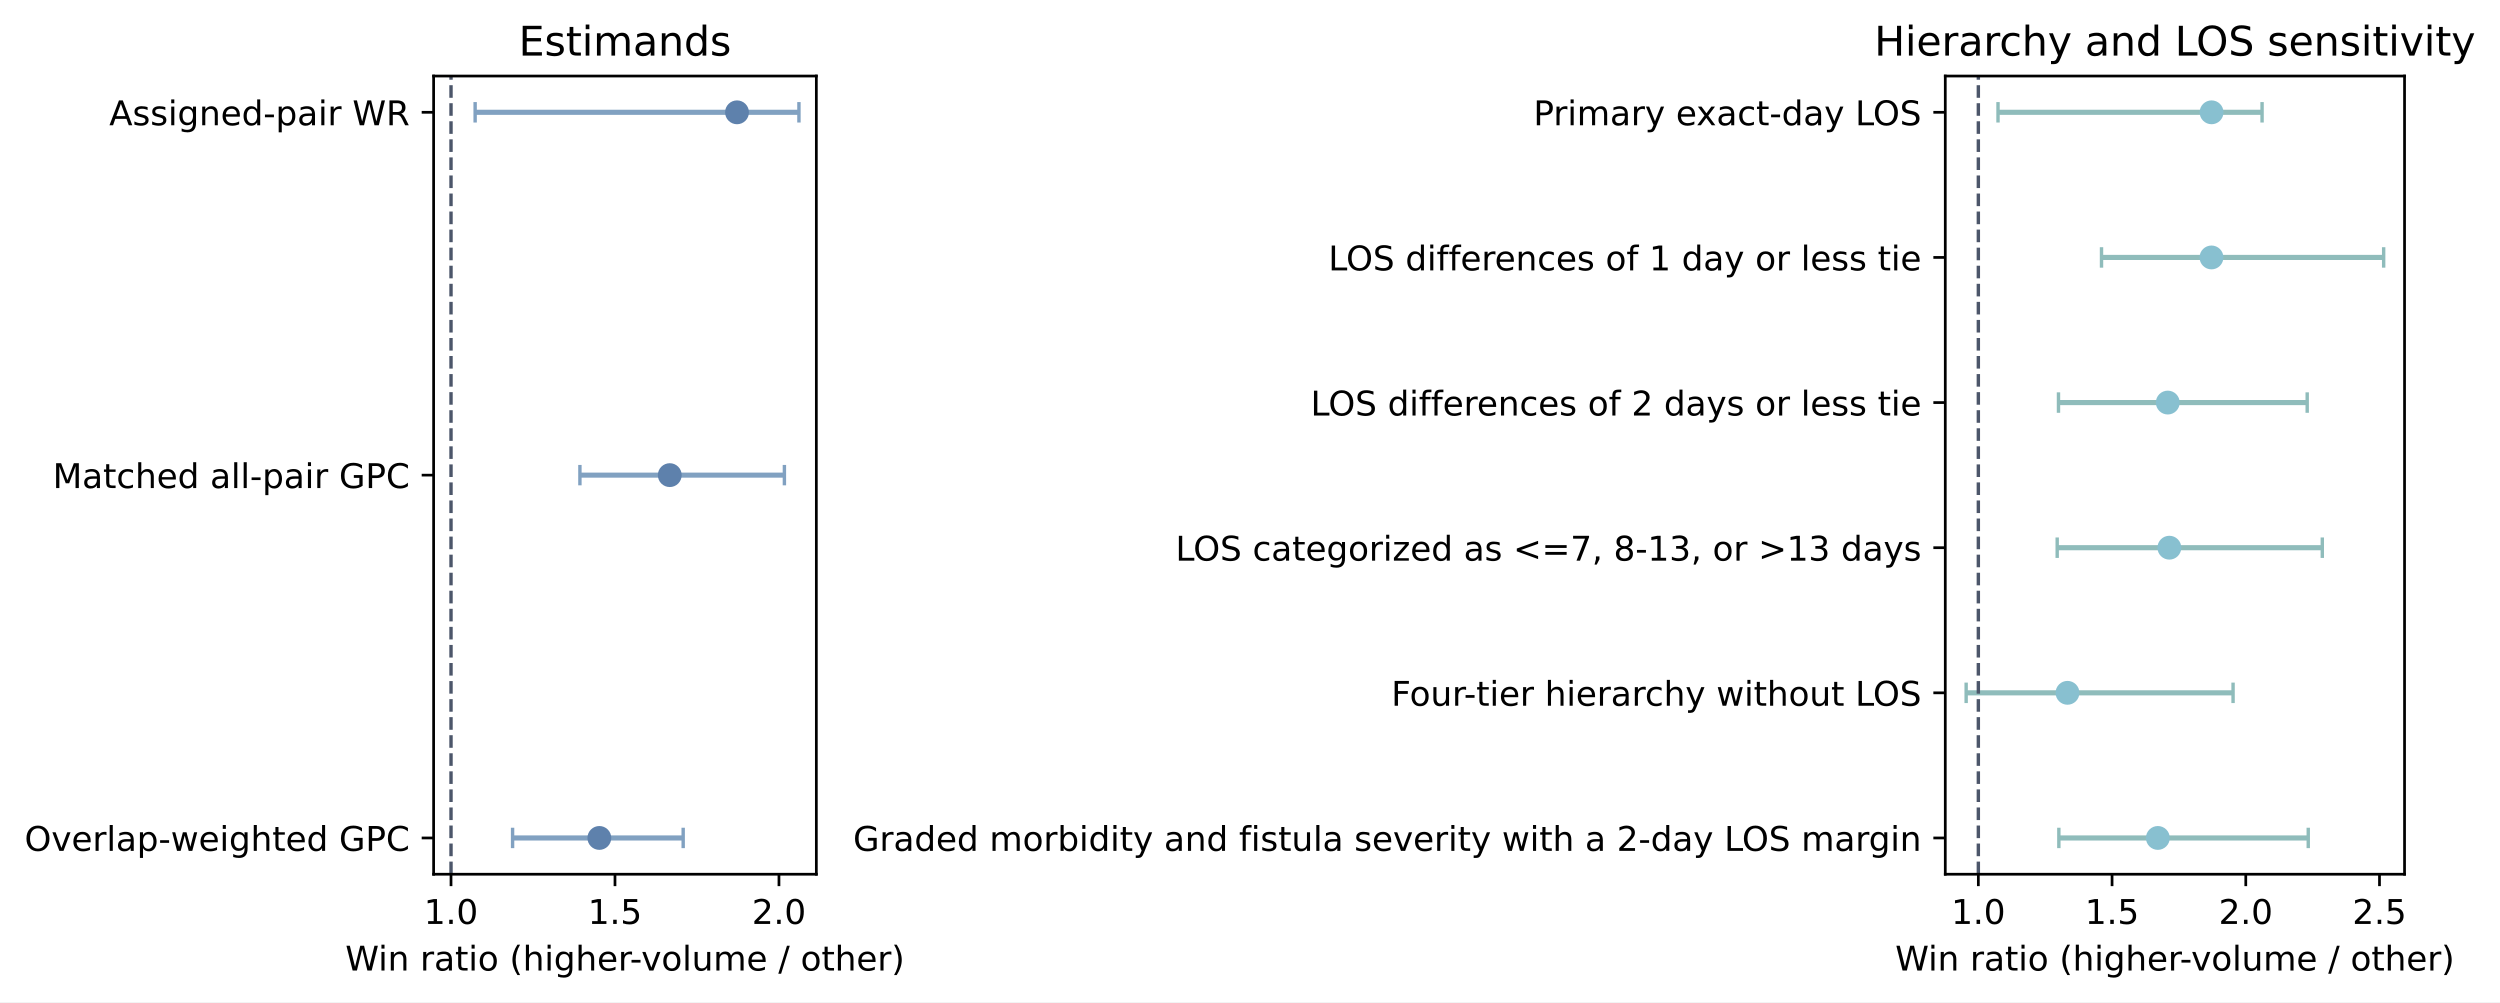
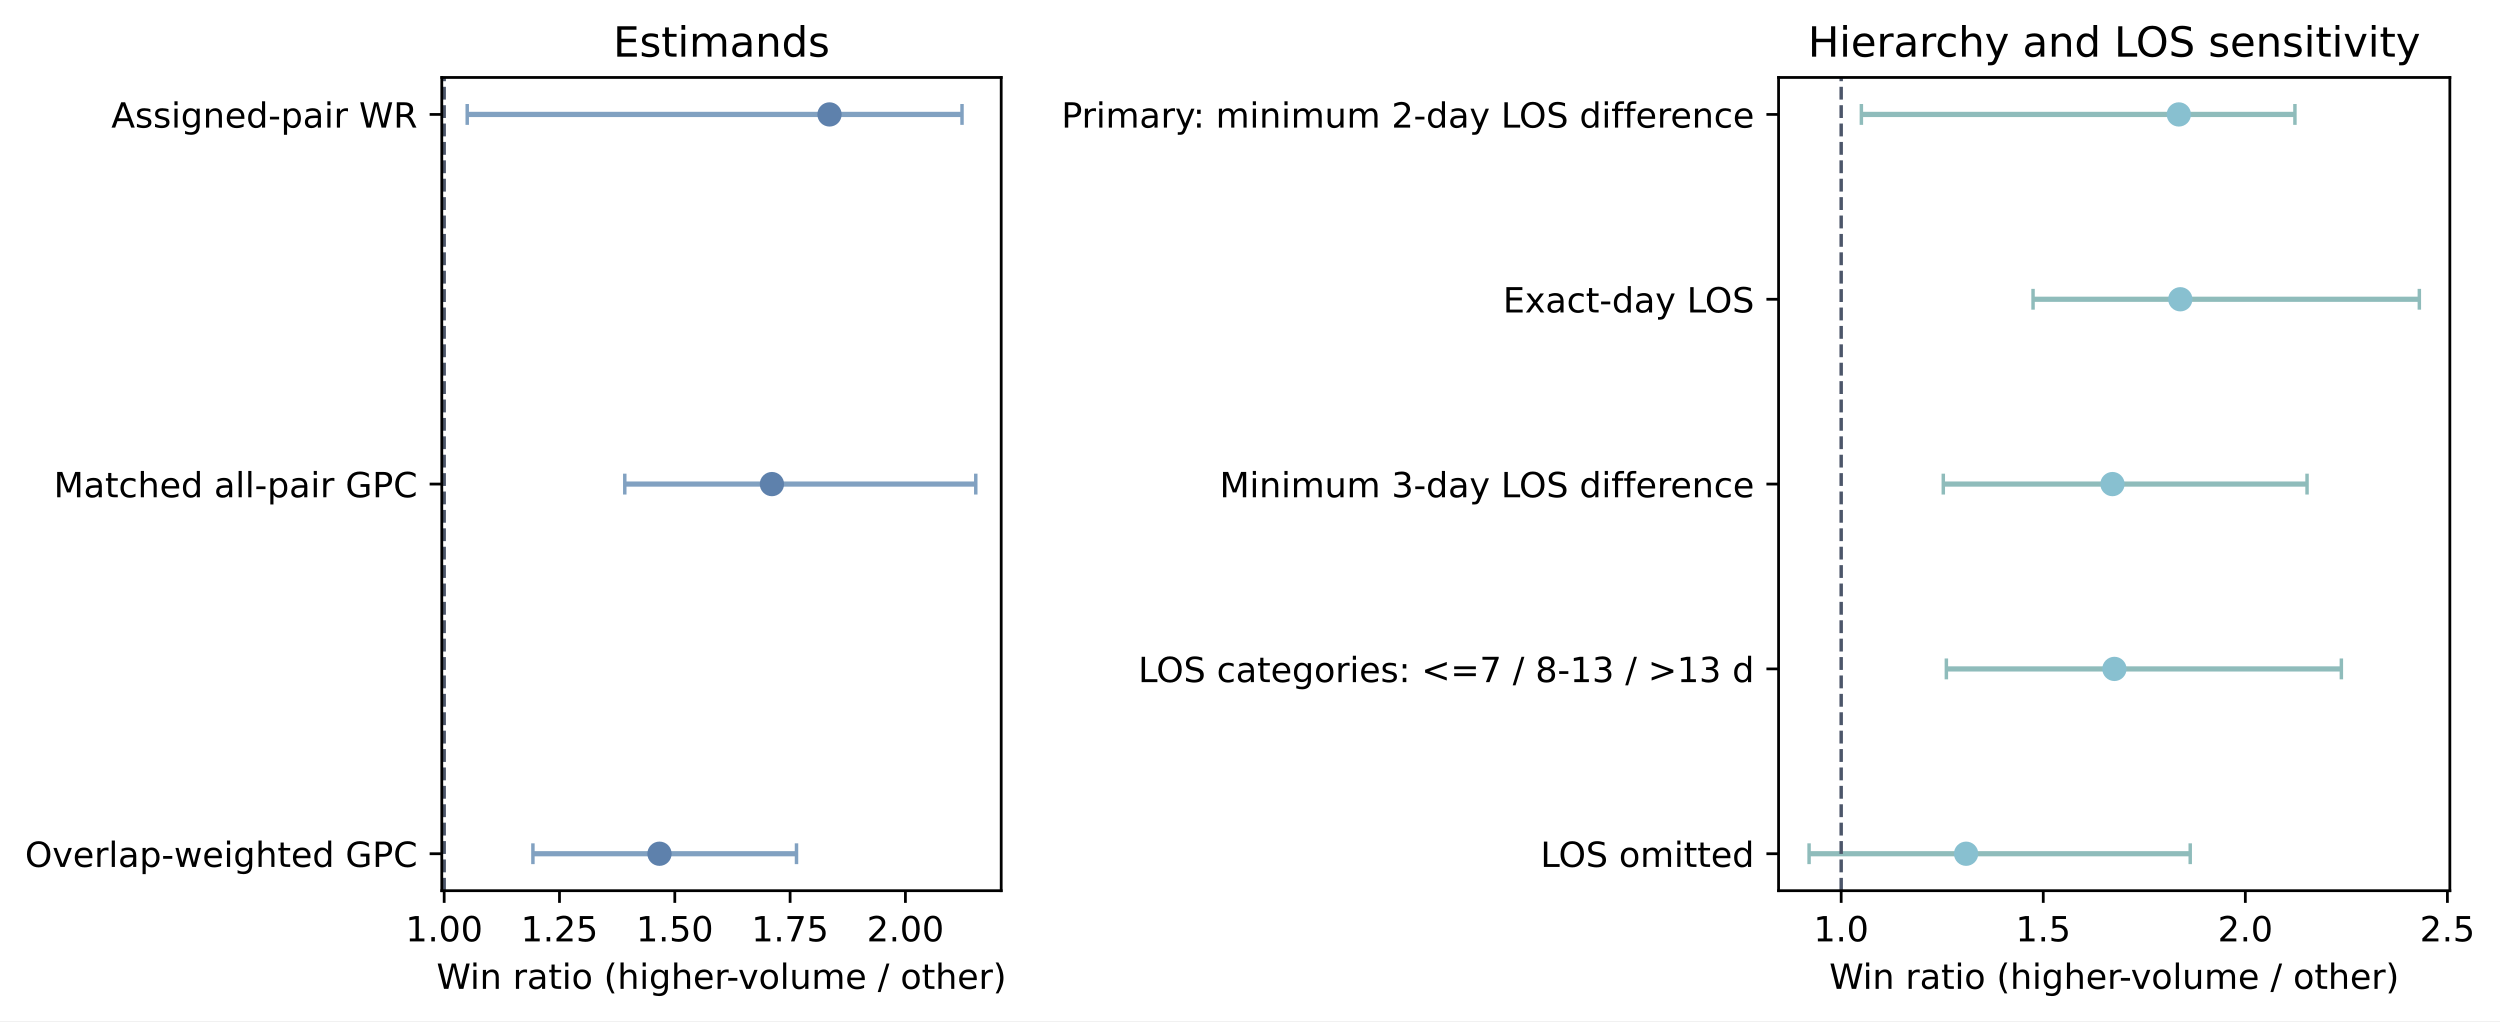
- <svg xmlns="http://www.w3.org/2000/svg" xmlns:xlink="http://www.w3.org/1999/xlink" width="733.787pt" height="294.154pt" viewBox="0 0 733.787 294.154" version="1.1">
+ <svg xmlns="http://www.w3.org/2000/svg" xmlns:xlink="http://www.w3.org/1999/xlink" width="720.215pt" height="294.154pt" viewBox="0 0 720.215 294.154" version="1.1">
  <defs>
    <style type="text/css">*{stroke-linejoin: round; stroke-linecap: butt}</style>
  </defs>
  <g id="figure_1">
    <g id="patch_1">
-       <path d="M 0 294.154 L 733.787 294.154 L 733.787 0 L 0 0 z " style="fill: #ffffff" />
+       <path d="M 0 294.154 L 720.215 294.154 L 720.215 0 L 0 0 z " style="fill: #ffffff" />
    </g>
    <g id="axes_1">
      <g id="patch_2">
-         <path d="M 127.273 256.598 L 239.608 256.598 L 239.608 22.318 L 127.273 22.318 z " style="fill: #ffffff" />
+         <path d="M 127.273 256.598 L 288.43 256.598 L 288.43 22.318 L 127.273 22.318 z " style="fill: #ffffff" />
      </g>
      <g id="matplotlib.axis_1">
        <g id="xtick_1">
          <g id="line2d_1">
            <defs>
-               <path id="me80c3b3075" d="M 0 0 L 0 3.5 " style="stroke: #000000; stroke-width: 0.8" />
+               <path id="m0383ab7c3b" d="M 0 0 L 0 3.5 " style="stroke: #000000; stroke-width: 0.8" />
            </defs>
            <g>
-               <use xlink:href="#me80c3b3075" x="132.38" y="256.598" style="stroke: #000000; stroke-width: 0.8" />
+               <use xlink:href="#m0383ab7c3b" x="127.961" y="256.598" style="stroke: #000000; stroke-width: 0.8" />
            </g>
          </g>
          <g id="text_1">
-             <text style="font-size: 10px; font-family: 'DejaVu Sans', 'Bitstream Vera Sans', 'Computer Modern Sans Serif', 'Lucida Grande', 'Verdana', 'Geneva', 'Lucid', 'Arial', 'Helvetica', 'Avant Garde', sans-serif; text-anchor: middle" x="132.38" y="271.197" transform="rotate(-0 132.3795 271.1966)">1.0</text>
+             <text style="font-size: 10px; font-family: 'DejaVu Sans', 'Bitstream Vera Sans', 'Computer Modern Sans Serif', 'Lucida Grande', 'Verdana', 'Geneva', 'Lucid', 'Arial', 'Helvetica', 'Avant Garde', sans-serif; text-anchor: middle" x="127.961" y="271.197" transform="rotate(-0 127.9609 271.1966)">1.00</text>
          </g>
        </g>
        <g id="xtick_2">
          <g id="line2d_2">
            <g>
-               <use xlink:href="#me80c3b3075" x="180.507" y="256.598" style="stroke: #000000; stroke-width: 0.8" />
+               <use xlink:href="#m0383ab7c3b" x="161.18" y="256.598" style="stroke: #000000; stroke-width: 0.8" />
            </g>
          </g>
          <g id="text_2">
-             <text style="font-size: 10px; font-family: 'DejaVu Sans', 'Bitstream Vera Sans', 'Computer Modern Sans Serif', 'Lucida Grande', 'Verdana', 'Geneva', 'Lucid', 'Arial', 'Helvetica', 'Avant Garde', sans-serif; text-anchor: middle" x="180.507" y="271.197" transform="rotate(-0 180.5074 271.1966)">1.5</text>
+             <text style="font-size: 10px; font-family: 'DejaVu Sans', 'Bitstream Vera Sans', 'Computer Modern Sans Serif', 'Lucida Grande', 'Verdana', 'Geneva', 'Lucid', 'Arial', 'Helvetica', 'Avant Garde', sans-serif; text-anchor: middle" x="161.18" y="271.197" transform="rotate(-0 161.1799 271.1966)">1.25</text>
          </g>
        </g>
        <g id="xtick_3">
          <g id="line2d_3">
            <g>
-               <use xlink:href="#me80c3b3075" x="228.635" y="256.598" style="stroke: #000000; stroke-width: 0.8" />
+               <use xlink:href="#m0383ab7c3b" x="194.399" y="256.598" style="stroke: #000000; stroke-width: 0.8" />
            </g>
          </g>
          <g id="text_3">
-             <text style="font-size: 10px; font-family: 'DejaVu Sans', 'Bitstream Vera Sans', 'Computer Modern Sans Serif', 'Lucida Grande', 'Verdana', 'Geneva', 'Lucid', 'Arial', 'Helvetica', 'Avant Garde', sans-serif; text-anchor: middle" x="228.635" y="271.197" transform="rotate(-0 228.6353 271.1966)">2.0</text>
-           </g>
-         </g>
-         <g id="text_4">
-           <text style="font-size: 10px; font-family: 'DejaVu Sans', 'Bitstream Vera Sans', 'Computer Modern Sans Serif', 'Lucida Grande', 'Verdana', 'Geneva', 'Lucid', 'Arial', 'Helvetica', 'Avant Garde', sans-serif; text-anchor: middle" x="183.44" y="284.875" transform="rotate(-0 183.4405 284.8747)">Win ratio (higher-volume / other)</text>
+             <text style="font-size: 10px; font-family: 'DejaVu Sans', 'Bitstream Vera Sans', 'Computer Modern Sans Serif', 'Lucida Grande', 'Verdana', 'Geneva', 'Lucid', 'Arial', 'Helvetica', 'Avant Garde', sans-serif; text-anchor: middle" x="194.399" y="271.197" transform="rotate(-0 194.3988 271.1966)">1.50</text>
+           </g>
+         </g>
+         <g id="xtick_4">
+           <g id="line2d_4">
+             <g>
+               <use xlink:href="#m0383ab7c3b" x="227.618" y="256.598" style="stroke: #000000; stroke-width: 0.8" />
+             </g>
+           </g>
+           <g id="text_4">
+             <text style="font-size: 10px; font-family: 'DejaVu Sans', 'Bitstream Vera Sans', 'Computer Modern Sans Serif', 'Lucida Grande', 'Verdana', 'Geneva', 'Lucid', 'Arial', 'Helvetica', 'Avant Garde', sans-serif; text-anchor: middle" x="227.618" y="271.197" transform="rotate(-0 227.6178 271.1966)">1.75</text>
+           </g>
+         </g>
+         <g id="xtick_5">
+           <g id="line2d_5">
+             <g>
+               <use xlink:href="#m0383ab7c3b" x="260.837" y="256.598" style="stroke: #000000; stroke-width: 0.8" />
+             </g>
+           </g>
+           <g id="text_5">
+             <text style="font-size: 10px; font-family: 'DejaVu Sans', 'Bitstream Vera Sans', 'Computer Modern Sans Serif', 'Lucida Grande', 'Verdana', 'Geneva', 'Lucid', 'Arial', 'Helvetica', 'Avant Garde', sans-serif; text-anchor: middle" x="260.837" y="271.197" transform="rotate(-0 260.8368 271.1966)">2.00</text>
+           </g>
+         </g>
+         <g id="text_6">
+           <text style="font-size: 10px; font-family: 'DejaVu Sans', 'Bitstream Vera Sans', 'Computer Modern Sans Serif', 'Lucida Grande', 'Verdana', 'Geneva', 'Lucid', 'Arial', 'Helvetica', 'Avant Garde', sans-serif; text-anchor: middle" x="207.852" y="284.875" transform="rotate(-0 207.8515 284.8747)">Win ratio (higher-volume / other)</text>
        </g>
      </g>
      <g id="matplotlib.axis_2">
        <g id="ytick_1">
-           <g id="line2d_4">
+           <g id="line2d_6">
            <defs>
-               <path id="mfd96ae3ba3" d="M 0 0 L -3.5 0 " style="stroke: #000000; stroke-width: 0.8" />
+               <path id="mdd0b41d7d3" d="M 0 0 L -3.5 0 " style="stroke: #000000; stroke-width: 0.8" />
            </defs>
            <g>
-               <use xlink:href="#mfd96ae3ba3" x="127.273" y="32.967" style="stroke: #000000; stroke-width: 0.8" />
-             </g>
-           </g>
-           <g id="text_5">
+               <use xlink:href="#mdd0b41d7d3" x="127.273" y="32.967" style="stroke: #000000; stroke-width: 0.8" />
+             </g>
+           </g>
+           <g id="text_7">
            <text style="font-size: 10px; font-family: 'DejaVu Sans', 'Bitstream Vera Sans', 'Computer Modern Sans Serif', 'Lucida Grande', 'Verdana', 'Geneva', 'Lucid', 'Arial', 'Helvetica', 'Avant Garde', sans-serif; text-anchor: end" x="120.273" y="36.766" transform="rotate(-0 120.2734 36.76644)">Assigned-pair WR</text>
          </g>
        </g>
        <g id="ytick_2">
-           <g id="line2d_5">
-             <g>
-               <use xlink:href="#mfd96ae3ba3" x="127.273" y="139.458" style="stroke: #000000; stroke-width: 0.8" />
-             </g>
-           </g>
-           <g id="text_6">
+           <g id="line2d_7">
+             <g>
+               <use xlink:href="#mdd0b41d7d3" x="127.273" y="139.458" style="stroke: #000000; stroke-width: 0.8" />
+             </g>
+           </g>
+           <g id="text_8">
            <text style="font-size: 10px; font-family: 'DejaVu Sans', 'Bitstream Vera Sans', 'Computer Modern Sans Serif', 'Lucida Grande', 'Verdana', 'Geneva', 'Lucid', 'Arial', 'Helvetica', 'Avant Garde', sans-serif; text-anchor: end" x="120.273" y="143.257" transform="rotate(-0 120.2734 143.2573)">Matched all-pair GPC</text>
          </g>
        </g>
        <g id="ytick_3">
-           <g id="line2d_6">
-             <g>
-               <use xlink:href="#mfd96ae3ba3" x="127.273" y="245.949" style="stroke: #000000; stroke-width: 0.8" />
-             </g>
-           </g>
-           <g id="text_7">
+           <g id="line2d_8">
+             <g>
+               <use xlink:href="#mdd0b41d7d3" x="127.273" y="245.949" style="stroke: #000000; stroke-width: 0.8" />
+             </g>
+           </g>
+           <g id="text_9">
            <text style="font-size: 10px; font-family: 'DejaVu Sans', 'Bitstream Vera Sans', 'Computer Modern Sans Serif', 'Lucida Grande', 'Verdana', 'Geneva', 'Lucid', 'Arial', 'Helvetica', 'Avant Garde', sans-serif; text-anchor: end" x="120.273" y="249.748" transform="rotate(-0 120.2734 249.7483)">Overlap-weighted GPC</text>
          </g>
        </g>
      </g>
      <g id="LineCollection_1">
-         <path d="M 139.46 32.967 L 234.501 32.967 " clip-path="url(#p88924fb998)" style="fill: none; stroke: #81a1c1; stroke-width: 1.5" />
-         <path d="M 170.212 139.458 L 230.232 139.458 " clip-path="url(#p88924fb998)" style="fill: none; stroke: #81a1c1; stroke-width: 1.5" />
-         <path d="M 150.45 245.949 L 200.525 245.949 " clip-path="url(#p88924fb998)" style="fill: none; stroke: #81a1c1; stroke-width: 1.5" />
-       </g>
-       <g id="line2d_7">
+         <path d="M 134.599 32.967 L 277.143 32.967 " clip-path="url(#p71061eb212)" style="fill: none; stroke: #81a1c1; stroke-width: 1.5" />
+         <path d="M 179.989 139.458 L 281.104 139.458 " clip-path="url(#p71061eb212)" style="fill: none; stroke: #81a1c1; stroke-width: 1.5" />
+         <path d="M 153.525 245.949 L 229.46 245.949 " clip-path="url(#p71061eb212)" style="fill: none; stroke: #81a1c1; stroke-width: 1.5" />
+       </g>
+       <g id="line2d_9">
        <defs>
-           <path id="mdf58f0bd6a" d="M 0 3 L 0 -3 " style="stroke: #81a1c1" />
+           <path id="m2ff7b3ca28" d="M 0 3 L 0 -3 " style="stroke: #81a1c1" />
        </defs>
-         <g clip-path="url(#p88924fb998)">
-           <use xlink:href="#mdf58f0bd6a" x="139.46" y="32.967" style="fill: #5e81ac; stroke: #81a1c1" />
-           <use xlink:href="#mdf58f0bd6a" x="170.212" y="139.458" style="fill: #5e81ac; stroke: #81a1c1" />
-           <use xlink:href="#mdf58f0bd6a" x="150.45" y="245.949" style="fill: #5e81ac; stroke: #81a1c1" />
-         </g>
-       </g>
-       <g id="line2d_8">
-         <g clip-path="url(#p88924fb998)">
-           <use xlink:href="#mdf58f0bd6a" x="234.501" y="32.967" style="fill: #5e81ac; stroke: #81a1c1" />
-           <use xlink:href="#mdf58f0bd6a" x="230.232" y="139.458" style="fill: #5e81ac; stroke: #81a1c1" />
-           <use xlink:href="#mdf58f0bd6a" x="200.525" y="245.949" style="fill: #5e81ac; stroke: #81a1c1" />
-         </g>
-       </g>
-       <g id="line2d_9">
-         <path d="M 132.38 256.598 L 132.38 22.318 " clip-path="url(#p88924fb998)" style="fill: none; stroke-dasharray: 3.7,1.6; stroke-dashoffset: 0; stroke: #4c566a" />
+         <g clip-path="url(#p71061eb212)">
+           <use xlink:href="#m2ff7b3ca28" x="134.599" y="32.967" style="fill: #5e81ac; stroke: #81a1c1" />
+           <use xlink:href="#m2ff7b3ca28" x="179.989" y="139.458" style="fill: #5e81ac; stroke: #81a1c1" />
+           <use xlink:href="#m2ff7b3ca28" x="153.525" y="245.949" style="fill: #5e81ac; stroke: #81a1c1" />
+         </g>
      </g>
      <g id="line2d_10">
+         <g clip-path="url(#p71061eb212)">
+           <use xlink:href="#m2ff7b3ca28" x="277.143" y="32.967" style="fill: #5e81ac; stroke: #81a1c1" />
+           <use xlink:href="#m2ff7b3ca28" x="281.104" y="139.458" style="fill: #5e81ac; stroke: #81a1c1" />
+           <use xlink:href="#m2ff7b3ca28" x="229.46" y="245.949" style="fill: #5e81ac; stroke: #81a1c1" />
+         </g>
+       </g>
+       <g id="line2d_11">
+         <path d="M 127.961 256.598 L 127.961 22.318 " clip-path="url(#p71061eb212)" style="fill: none; stroke-dasharray: 3.7,1.6; stroke-dashoffset: 0; stroke: #4c566a" />
+       </g>
+       <g id="line2d_12">
        <defs>
-           <path id="mfd668143fa" d="M 0 3 C 0.796 3 1.559 2.684 2.121 2.121 C 2.684 1.559 3 0.796 3 0 C 3 -0.796 2.684 -1.559 2.121 -2.121 C 1.559 -2.684 0.796 -3 0 -3 C -0.796 -3 -1.559 -2.684 -2.121 -2.121 C -2.684 -1.559 -3 -0.796 -3 0 C -3 0.796 -2.684 1.559 -2.121 2.121 C -1.559 2.684 -0.796 3 0 3 z " style="stroke: #5e81ac" />
+           <path id="mfdf939d70d" d="M 0 3 C 0.796 3 1.559 2.684 2.121 2.121 C 2.684 1.559 3 0.796 3 0 C 3 -0.796 2.684 -1.559 2.121 -2.121 C 1.559 -2.684 0.796 -3 0 -3 C -0.796 -3 -1.559 -2.684 -2.121 -2.121 C -2.684 -1.559 -3 -0.796 -3 0 C -3 0.796 -2.684 1.559 -2.121 2.121 C -1.559 2.684 -0.796 3 0 3 z " style="stroke: #5e81ac" />
        </defs>
-         <g clip-path="url(#p88924fb998)">
-           <use xlink:href="#mfd668143fa" x="216.324" y="32.967" style="fill: #5e81ac; stroke: #5e81ac" />
-           <use xlink:href="#mfd668143fa" x="196.587" y="139.458" style="fill: #5e81ac; stroke: #5e81ac" />
-           <use xlink:href="#mfd668143fa" x="175.918" y="245.949" style="fill: #5e81ac; stroke: #5e81ac" />
+         <g clip-path="url(#p71061eb212)">
+           <use xlink:href="#mfdf939d70d" x="238.971" y="32.967" style="fill: #5e81ac; stroke: #5e81ac" />
+           <use xlink:href="#mfdf939d70d" x="222.379" y="139.458" style="fill: #5e81ac; stroke: #5e81ac" />
+           <use xlink:href="#mfdf939d70d" x="189.989" y="245.949" style="fill: #5e81ac; stroke: #5e81ac" />
        </g>
      </g>
      <g id="patch_3">
        <path d="M 127.273 256.598 L 127.273 22.318 " style="fill: none; stroke: #000000; stroke-width: 0.8; stroke-linejoin: miter; stroke-linecap: square" />
      </g>
      <g id="patch_4">
-         <path d="M 239.608 256.598 L 239.608 22.318 " style="fill: none; stroke: #000000; stroke-width: 0.8; stroke-linejoin: miter; stroke-linecap: square" />
+         <path d="M 288.43 256.598 L 288.43 22.318 " style="fill: none; stroke: #000000; stroke-width: 0.8; stroke-linejoin: miter; stroke-linecap: square" />
      </g>
      <g id="patch_5">
-         <path d="M 127.273 256.598 L 239.608 256.598 " style="fill: none; stroke: #000000; stroke-width: 0.8; stroke-linejoin: miter; stroke-linecap: square" />
+         <path d="M 127.273 256.598 L 288.43 256.598 " style="fill: none; stroke: #000000; stroke-width: 0.8; stroke-linejoin: miter; stroke-linecap: square" />
      </g>
      <g id="patch_6">
-         <path d="M 127.273 22.318 L 239.608 22.318 " style="fill: none; stroke: #000000; stroke-width: 0.8; stroke-linejoin: miter; stroke-linecap: square" />
-       </g>
-       <g id="text_8">
-         <text style="font-size: 12px; font-family: 'DejaVu Sans', 'Bitstream Vera Sans', 'Computer Modern Sans Serif', 'Lucida Grande', 'Verdana', 'Geneva', 'Lucid', 'Arial', 'Helvetica', 'Avant Garde', sans-serif; text-anchor: middle" x="183.44" y="16.318" transform="rotate(-0 183.4405 16.31812)">Estimands</text>
+         <path d="M 127.273 22.318 L 288.43 22.318 " style="fill: none; stroke: #000000; stroke-width: 0.8; stroke-linejoin: miter; stroke-linecap: square" />
+       </g>
+       <g id="text_10">
+         <text style="font-size: 12px; font-family: 'DejaVu Sans', 'Bitstream Vera Sans', 'Computer Modern Sans Serif', 'Lucida Grande', 'Verdana', 'Geneva', 'Lucid', 'Arial', 'Helvetica', 'Avant Garde', sans-serif; text-anchor: middle" x="207.852" y="16.318" transform="rotate(-0 207.8515 16.31812)">Estimands</text>
      </g>
    </g>
    <g id="axes_2">
      <g id="patch_7">
-         <path d="M 570.968 256.598 L 705.768 256.598 L 705.768 22.318 L 570.968 22.318 z " style="fill: #ffffff" />
+         <path d="M 512.381 256.598 L 705.768 256.598 L 705.768 22.318 L 512.381 22.318 z " style="fill: #ffffff" />
      </g>
      <g id="matplotlib.axis_3">
-         <g id="xtick_4">
-           <g id="line2d_11">
-             <g>
-               <use xlink:href="#me80c3b3075" x="580.673" y="256.598" style="stroke: #000000; stroke-width: 0.8" />
-             </g>
-           </g>
-           <g id="text_9">
-             <text style="font-size: 10px; font-family: 'DejaVu Sans', 'Bitstream Vera Sans', 'Computer Modern Sans Serif', 'Lucida Grande', 'Verdana', 'Geneva', 'Lucid', 'Arial', 'Helvetica', 'Avant Garde', sans-serif; text-anchor: middle" x="580.673" y="271.197" transform="rotate(-0 580.6733 271.1966)">1.0</text>
-           </g>
-         </g>
-         <g id="xtick_5">
-           <g id="line2d_12">
-             <g>
-               <use xlink:href="#me80c3b3075" x="619.92" y="256.598" style="stroke: #000000; stroke-width: 0.8" />
-             </g>
-           </g>
-           <g id="text_10">
-             <text style="font-size: 10px; font-family: 'DejaVu Sans', 'Bitstream Vera Sans', 'Computer Modern Sans Serif', 'Lucida Grande', 'Verdana', 'Geneva', 'Lucid', 'Arial', 'Helvetica', 'Avant Garde', sans-serif; text-anchor: middle" x="619.92" y="271.197" transform="rotate(-0 619.9204 271.1966)">1.5</text>
-           </g>
-         </g>
        <g id="xtick_6">
          <g id="line2d_13">
            <g>
-               <use xlink:href="#me80c3b3075" x="659.168" y="256.598" style="stroke: #000000; stroke-width: 0.8" />
+               <use xlink:href="#m0383ab7c3b" x="530.419" y="256.598" style="stroke: #000000; stroke-width: 0.8" />
            </g>
          </g>
          <g id="text_11">
-             <text style="font-size: 10px; font-family: 'DejaVu Sans', 'Bitstream Vera Sans', 'Computer Modern Sans Serif', 'Lucida Grande', 'Verdana', 'Geneva', 'Lucid', 'Arial', 'Helvetica', 'Avant Garde', sans-serif; text-anchor: middle" x="659.168" y="271.197" transform="rotate(-0 659.1675 271.1966)">2.0</text>
+             <text style="font-size: 10px; font-family: 'DejaVu Sans', 'Bitstream Vera Sans', 'Computer Modern Sans Serif', 'Lucida Grande', 'Verdana', 'Geneva', 'Lucid', 'Arial', 'Helvetica', 'Avant Garde', sans-serif; text-anchor: middle" x="530.419" y="271.197" transform="rotate(-0 530.4194 271.1966)">1.0</text>
          </g>
        </g>
        <g id="xtick_7">
          <g id="line2d_14">
            <g>
-               <use xlink:href="#me80c3b3075" x="698.415" y="256.598" style="stroke: #000000; stroke-width: 0.8" />
+               <use xlink:href="#m0383ab7c3b" x="588.634" y="256.598" style="stroke: #000000; stroke-width: 0.8" />
            </g>
          </g>
          <g id="text_12">
-             <text style="font-size: 10px; font-family: 'DejaVu Sans', 'Bitstream Vera Sans', 'Computer Modern Sans Serif', 'Lucida Grande', 'Verdana', 'Geneva', 'Lucid', 'Arial', 'Helvetica', 'Avant Garde', sans-serif; text-anchor: middle" x="698.415" y="271.197" transform="rotate(-0 698.4147 271.1966)">2.5</text>
-           </g>
-         </g>
-         <g id="text_13">
-           <text style="font-size: 10px; font-family: 'DejaVu Sans', 'Bitstream Vera Sans', 'Computer Modern Sans Serif', 'Lucida Grande', 'Verdana', 'Geneva', 'Lucid', 'Arial', 'Helvetica', 'Avant Garde', sans-serif; text-anchor: middle" x="638.368" y="284.875" transform="rotate(-0 638.368 284.8747)">Win ratio (higher-volume / other)</text>
+             <text style="font-size: 10px; font-family: 'DejaVu Sans', 'Bitstream Vera Sans', 'Computer Modern Sans Serif', 'Lucida Grande', 'Verdana', 'Geneva', 'Lucid', 'Arial', 'Helvetica', 'Avant Garde', sans-serif; text-anchor: middle" x="588.634" y="271.197" transform="rotate(-0 588.6341 271.1966)">1.5</text>
+           </g>
+         </g>
+         <g id="xtick_8">
+           <g id="line2d_15">
+             <g>
+               <use xlink:href="#m0383ab7c3b" x="646.849" y="256.598" style="stroke: #000000; stroke-width: 0.8" />
+             </g>
+           </g>
+           <g id="text_13">
+             <text style="font-size: 10px; font-family: 'DejaVu Sans', 'Bitstream Vera Sans', 'Computer Modern Sans Serif', 'Lucida Grande', 'Verdana', 'Geneva', 'Lucid', 'Arial', 'Helvetica', 'Avant Garde', sans-serif; text-anchor: middle" x="646.849" y="271.197" transform="rotate(-0 646.8488 271.1966)">2.0</text>
+           </g>
+         </g>
+         <g id="xtick_9">
+           <g id="line2d_16">
+             <g>
+               <use xlink:href="#m0383ab7c3b" x="705.063" y="256.598" style="stroke: #000000; stroke-width: 0.8" />
+             </g>
+           </g>
+           <g id="text_14">
+             <text style="font-size: 10px; font-family: 'DejaVu Sans', 'Bitstream Vera Sans', 'Computer Modern Sans Serif', 'Lucida Grande', 'Verdana', 'Geneva', 'Lucid', 'Arial', 'Helvetica', 'Avant Garde', sans-serif; text-anchor: middle" x="705.063" y="271.197" transform="rotate(-0 705.0635 271.1966)">2.5</text>
+           </g>
+         </g>
+         <g id="text_15">
+           <text style="font-size: 10px; font-family: 'DejaVu Sans', 'Bitstream Vera Sans', 'Computer Modern Sans Serif', 'Lucida Grande', 'Verdana', 'Geneva', 'Lucid', 'Arial', 'Helvetica', 'Avant Garde', sans-serif; text-anchor: middle" x="609.075" y="284.875" transform="rotate(-0 609.0747 284.8747)">Win ratio (higher-volume / other)</text>
        </g>
      </g>
      <g id="matplotlib.axis_4">
        <g id="ytick_4">
-           <g id="line2d_15">
-             <g>
-               <use xlink:href="#mfd96ae3ba3" x="570.968" y="32.967" style="stroke: #000000; stroke-width: 0.8" />
-             </g>
-           </g>
-           <g id="text_14">
-             <text style="font-size: 10px; font-family: 'DejaVu Sans', 'Bitstream Vera Sans', 'Computer Modern Sans Serif', 'Lucida Grande', 'Verdana', 'Geneva', 'Lucid', 'Arial', 'Helvetica', 'Avant Garde', sans-serif; text-anchor: end" x="563.968" y="36.766" transform="rotate(-0 563.9675 36.76644)">Primary exact-day LOS</text>
+           <g id="line2d_17">
+             <g>
+               <use xlink:href="#mdd0b41d7d3" x="512.381" y="32.967" style="stroke: #000000; stroke-width: 0.8" />
+             </g>
+           </g>
+           <g id="text_16">
+             <text style="font-size: 10px; font-family: 'DejaVu Sans', 'Bitstream Vera Sans', 'Computer Modern Sans Serif', 'Lucida Grande', 'Verdana', 'Geneva', 'Lucid', 'Arial', 'Helvetica', 'Avant Garde', sans-serif; text-anchor: end" x="505.381" y="36.766" transform="rotate(-0 505.3811 36.76644)">Primary: minimum 2-day LOS difference</text>
          </g>
        </g>
        <g id="ytick_5">
-           <g id="line2d_16">
-             <g>
-               <use xlink:href="#mfd96ae3ba3" x="570.968" y="75.564" style="stroke: #000000; stroke-width: 0.8" />
-             </g>
-           </g>
-           <g id="text_15">
-             <text style="font-size: 10px; font-family: 'DejaVu Sans', 'Bitstream Vera Sans', 'Computer Modern Sans Serif', 'Lucida Grande', 'Verdana', 'Geneva', 'Lucid', 'Arial', 'Helvetica', 'Avant Garde', sans-serif; text-anchor: end" x="563.968" y="79.363" transform="rotate(-0 563.9675 79.3628)">LOS differences of 1 day or less tie</text>
+           <g id="line2d_18">
+             <g>
+               <use xlink:href="#mdd0b41d7d3" x="512.381" y="86.213" style="stroke: #000000; stroke-width: 0.8" />
+             </g>
+           </g>
+           <g id="text_17">
+             <text style="font-size: 10px; font-family: 'DejaVu Sans', 'Bitstream Vera Sans', 'Computer Modern Sans Serif', 'Lucida Grande', 'Verdana', 'Geneva', 'Lucid', 'Arial', 'Helvetica', 'Avant Garde', sans-serif; text-anchor: end" x="505.381" y="90.012" transform="rotate(-0 505.3811 90.01189)">Exact-day LOS</text>
          </g>
        </g>
        <g id="ytick_6">
-           <g id="line2d_17">
-             <g>
-               <use xlink:href="#mfd96ae3ba3" x="570.968" y="118.16" style="stroke: #000000; stroke-width: 0.8" />
-             </g>
-           </g>
-           <g id="text_16">
-             <text style="font-size: 10px; font-family: 'DejaVu Sans', 'Bitstream Vera Sans', 'Computer Modern Sans Serif', 'Lucida Grande', 'Verdana', 'Geneva', 'Lucid', 'Arial', 'Helvetica', 'Avant Garde', sans-serif; text-anchor: end" x="563.968" y="121.959" transform="rotate(-0 563.9675 121.9592)">LOS differences of 2 days or less tie</text>
+           <g id="line2d_19">
+             <g>
+               <use xlink:href="#mdd0b41d7d3" x="512.381" y="139.458" style="stroke: #000000; stroke-width: 0.8" />
+             </g>
+           </g>
+           <g id="text_18">
+             <text style="font-size: 10px; font-family: 'DejaVu Sans', 'Bitstream Vera Sans', 'Computer Modern Sans Serif', 'Lucida Grande', 'Verdana', 'Geneva', 'Lucid', 'Arial', 'Helvetica', 'Avant Garde', sans-serif; text-anchor: end" x="505.381" y="143.257" transform="rotate(-0 505.3811 143.2573)">Minimum 3-day LOS difference</text>
          </g>
        </g>
        <g id="ytick_7">
-           <g id="line2d_18">
-             <g>
-               <use xlink:href="#mfd96ae3ba3" x="570.968" y="160.756" style="stroke: #000000; stroke-width: 0.8" />
-             </g>
-           </g>
-           <g id="text_17">
-             <text style="font-size: 10px; font-family: 'DejaVu Sans', 'Bitstream Vera Sans', 'Computer Modern Sans Serif', 'Lucida Grande', 'Verdana', 'Geneva', 'Lucid', 'Arial', 'Helvetica', 'Avant Garde', sans-serif; text-anchor: end" x="563.968" y="164.556" transform="rotate(-0 563.9675 164.5555)">LOS categorized as &lt;=7, 8-13, or &gt;13 days</text>
+           <g id="line2d_20">
+             <g>
+               <use xlink:href="#mdd0b41d7d3" x="512.381" y="192.704" style="stroke: #000000; stroke-width: 0.8" />
+             </g>
+           </g>
+           <g id="text_19">
+             <text style="font-size: 10px; font-family: 'DejaVu Sans', 'Bitstream Vera Sans', 'Computer Modern Sans Serif', 'Lucida Grande', 'Verdana', 'Geneva', 'Lucid', 'Arial', 'Helvetica', 'Avant Garde', sans-serif; text-anchor: end" x="505.381" y="196.503" transform="rotate(-0 505.3811 196.5028)">LOS categories: &lt;=7 / 8-13 / &gt;13 d</text>
          </g>
        </g>
        <g id="ytick_8">
-           <g id="line2d_19">
-             <g>
-               <use xlink:href="#mfd96ae3ba3" x="570.968" y="203.353" style="stroke: #000000; stroke-width: 0.8" />
-             </g>
-           </g>
-           <g id="text_18">
-             <text style="font-size: 10px; font-family: 'DejaVu Sans', 'Bitstream Vera Sans', 'Computer Modern Sans Serif', 'Lucida Grande', 'Verdana', 'Geneva', 'Lucid', 'Arial', 'Helvetica', 'Avant Garde', sans-serif; text-anchor: end" x="563.968" y="207.152" transform="rotate(-0 563.9675 207.1519)">Four-tier hierarchy without LOS</text>
-           </g>
-         </g>
-         <g id="ytick_9">
-           <g id="line2d_20">
-             <g>
-               <use xlink:href="#mfd96ae3ba3" x="570.968" y="245.949" style="stroke: #000000; stroke-width: 0.8" />
-             </g>
-           </g>
-           <g id="text_19">
-             <text style="font-size: 10px; font-family: 'DejaVu Sans', 'Bitstream Vera Sans', 'Computer Modern Sans Serif', 'Lucida Grande', 'Verdana', 'Geneva', 'Lucid', 'Arial', 'Helvetica', 'Avant Garde', sans-serif; text-anchor: end" x="563.968" y="249.748" transform="rotate(-0 563.9675 249.7483)">Graded morbidity and fistula severity with a 2-day LOS margin</text>
+           <g id="line2d_21">
+             <g>
+               <use xlink:href="#mdd0b41d7d3" x="512.381" y="245.949" style="stroke: #000000; stroke-width: 0.8" />
+             </g>
+           </g>
+           <g id="text_20">
+             <text style="font-size: 10px; font-family: 'DejaVu Sans', 'Bitstream Vera Sans', 'Computer Modern Sans Serif', 'Lucida Grande', 'Verdana', 'Geneva', 'Lucid', 'Arial', 'Helvetica', 'Avant Garde', sans-serif; text-anchor: end" x="505.381" y="249.748" transform="rotate(-0 505.3811 249.7483)">LOS omitted</text>
          </g>
        </g>
      </g>
      <g id="LineCollection_2">
-         <path d="M 586.447 32.967 L 663.951 32.967 " clip-path="url(#p2ef43dbdf6)" style="fill: none; stroke: #8fbcbb; stroke-width: 1.5" />
-         <path d="M 616.825 75.564 L 699.641 75.564 " clip-path="url(#p2ef43dbdf6)" style="fill: none; stroke: #8fbcbb; stroke-width: 1.5" />
-         <path d="M 604.194 118.16 L 677.198 118.16 " clip-path="url(#p2ef43dbdf6)" style="fill: none; stroke: #8fbcbb; stroke-width: 1.5" />
-         <path d="M 603.819 160.756 L 681.63 160.756 " clip-path="url(#p2ef43dbdf6)" style="fill: none; stroke: #8fbcbb; stroke-width: 1.5" />
-         <path d="M 577.095 203.353 L 655.44 203.353 " clip-path="url(#p2ef43dbdf6)" style="fill: none; stroke: #8fbcbb; stroke-width: 1.5" />
-         <path d="M 604.305 245.949 L 677.507 245.949 " clip-path="url(#p2ef43dbdf6)" style="fill: none; stroke: #8fbcbb; stroke-width: 1.5" />
-       </g>
-       <g id="line2d_21">
+         <path d="M 536.236 32.967 L 661.137 32.967 " clip-path="url(#p729913ce3b)" style="fill: none; stroke: #8fbcbb; stroke-width: 1.5" />
+         <path d="M 585.694 86.213 L 696.978 86.213 " clip-path="url(#p729913ce3b)" style="fill: none; stroke: #8fbcbb; stroke-width: 1.5" />
+         <path d="M 559.837 139.458 L 664.627 139.458 " clip-path="url(#p729913ce3b)" style="fill: none; stroke: #8fbcbb; stroke-width: 1.5" />
+         <path d="M 560.72 192.704 L 674.513 192.704 " clip-path="url(#p729913ce3b)" style="fill: none; stroke: #8fbcbb; stroke-width: 1.5" />
+         <path d="M 521.171 245.949 L 630.972 245.949 " clip-path="url(#p729913ce3b)" style="fill: none; stroke: #8fbcbb; stroke-width: 1.5" />
+       </g>
+       <g id="line2d_22">
        <defs>
-           <path id="m3186a9db8f" d="M 0 3 L 0 -3 " style="stroke: #8fbcbb" />
+           <path id="m1746350ab6" d="M 0 3 L 0 -3 " style="stroke: #8fbcbb" />
        </defs>
-         <g clip-path="url(#p2ef43dbdf6)">
-           <use xlink:href="#m3186a9db8f" x="586.447" y="32.967" style="fill: #88c0d0; stroke: #8fbcbb" />
-           <use xlink:href="#m3186a9db8f" x="616.825" y="75.564" style="fill: #88c0d0; stroke: #8fbcbb" />
-           <use xlink:href="#m3186a9db8f" x="604.194" y="118.16" style="fill: #88c0d0; stroke: #8fbcbb" />
-           <use xlink:href="#m3186a9db8f" x="603.819" y="160.756" style="fill: #88c0d0; stroke: #8fbcbb" />
-           <use xlink:href="#m3186a9db8f" x="577.095" y="203.353" style="fill: #88c0d0; stroke: #8fbcbb" />
-           <use xlink:href="#m3186a9db8f" x="604.305" y="245.949" style="fill: #88c0d0; stroke: #8fbcbb" />
-         </g>
-       </g>
-       <g id="line2d_22">
-         <g clip-path="url(#p2ef43dbdf6)">
-           <use xlink:href="#m3186a9db8f" x="663.951" y="32.967" style="fill: #88c0d0; stroke: #8fbcbb" />
-           <use xlink:href="#m3186a9db8f" x="699.641" y="75.564" style="fill: #88c0d0; stroke: #8fbcbb" />
-           <use xlink:href="#m3186a9db8f" x="677.198" y="118.16" style="fill: #88c0d0; stroke: #8fbcbb" />
-           <use xlink:href="#m3186a9db8f" x="681.63" y="160.756" style="fill: #88c0d0; stroke: #8fbcbb" />
-           <use xlink:href="#m3186a9db8f" x="655.44" y="203.353" style="fill: #88c0d0; stroke: #8fbcbb" />
-           <use xlink:href="#m3186a9db8f" x="677.507" y="245.949" style="fill: #88c0d0; stroke: #8fbcbb" />
+         <g clip-path="url(#p729913ce3b)">
+           <use xlink:href="#m1746350ab6" x="536.236" y="32.967" style="fill: #88c0d0; stroke: #8fbcbb" />
+           <use xlink:href="#m1746350ab6" x="585.694" y="86.213" style="fill: #88c0d0; stroke: #8fbcbb" />
+           <use xlink:href="#m1746350ab6" x="559.837" y="139.458" style="fill: #88c0d0; stroke: #8fbcbb" />
+           <use xlink:href="#m1746350ab6" x="560.72" y="192.704" style="fill: #88c0d0; stroke: #8fbcbb" />
+           <use xlink:href="#m1746350ab6" x="521.171" y="245.949" style="fill: #88c0d0; stroke: #8fbcbb" />
        </g>
      </g>
      <g id="line2d_23">
-         <path d="M 580.673 256.598 L 580.673 22.318 " clip-path="url(#p2ef43dbdf6)" style="fill: none; stroke-dasharray: 3.7,1.6; stroke-dashoffset: 0; stroke: #4c566a" />
+         <g clip-path="url(#p729913ce3b)">
+           <use xlink:href="#m1746350ab6" x="661.137" y="32.967" style="fill: #88c0d0; stroke: #8fbcbb" />
+           <use xlink:href="#m1746350ab6" x="696.978" y="86.213" style="fill: #88c0d0; stroke: #8fbcbb" />
+           <use xlink:href="#m1746350ab6" x="664.627" y="139.458" style="fill: #88c0d0; stroke: #8fbcbb" />
+           <use xlink:href="#m1746350ab6" x="674.513" y="192.704" style="fill: #88c0d0; stroke: #8fbcbb" />
+           <use xlink:href="#m1746350ab6" x="630.972" y="245.949" style="fill: #88c0d0; stroke: #8fbcbb" />
+         </g>
      </g>
      <g id="line2d_24">
+         <path d="M 530.419 256.598 L 530.419 22.318 " clip-path="url(#p729913ce3b)" style="fill: none; stroke-dasharray: 3.7,1.6; stroke-dashoffset: 0; stroke: #4c566a" />
+       </g>
+       <g id="line2d_25">
        <defs>
-           <path id="m83bb23a3ad" d="M 0 3 C 0.796 3 1.559 2.684 2.121 2.121 C 2.684 1.559 3 0.796 3 0 C 3 -0.796 2.684 -1.559 2.121 -2.121 C 1.559 -2.684 0.796 -3 0 -3 C -0.796 -3 -1.559 -2.684 -2.121 -2.121 C -2.684 -1.559 -3 -0.796 -3 0 C -3 0.796 -2.684 1.559 -2.121 2.121 C -1.559 2.684 -0.796 3 0 3 z " style="stroke: #88c0d0" />
+           <path id="m8e4f653524" d="M 0 3 C 0.796 3 1.559 2.684 2.121 2.121 C 2.684 1.559 3 0.796 3 0 C 3 -0.796 2.684 -1.559 2.121 -2.121 C 1.559 -2.684 0.796 -3 0 -3 C -0.796 -3 -1.559 -2.684 -2.121 -2.121 C -2.684 -1.559 -3 -0.796 -3 0 C -3 0.796 -2.684 1.559 -2.121 2.121 C -1.559 2.684 -0.796 3 0 3 z " style="stroke: #88c0d0" />
        </defs>
-         <g clip-path="url(#p2ef43dbdf6)">
-           <use xlink:href="#m83bb23a3ad" x="649.128" y="32.967" style="fill: #88c0d0; stroke: #88c0d0" />
-           <use xlink:href="#m83bb23a3ad" x="649.104" y="75.564" style="fill: #88c0d0; stroke: #88c0d0" />
-           <use xlink:href="#m83bb23a3ad" x="636.273" y="118.16" style="fill: #88c0d0; stroke: #88c0d0" />
-           <use xlink:href="#m83bb23a3ad" x="636.741" y="160.756" style="fill: #88c0d0; stroke: #88c0d0" />
-           <use xlink:href="#m83bb23a3ad" x="606.838" y="203.353" style="fill: #88c0d0; stroke: #88c0d0" />
-           <use xlink:href="#m83bb23a3ad" x="633.361" y="245.949" style="fill: #88c0d0; stroke: #88c0d0" />
+         <g clip-path="url(#p729913ce3b)">
+           <use xlink:href="#m8e4f653524" x="627.69" y="32.967" style="fill: #88c0d0; stroke: #88c0d0" />
+           <use xlink:href="#m8e4f653524" x="628.113" y="86.213" style="fill: #88c0d0; stroke: #88c0d0" />
+           <use xlink:href="#m8e4f653524" x="608.571" y="139.458" style="fill: #88c0d0; stroke: #88c0d0" />
+           <use xlink:href="#m8e4f653524" x="609.132" y="192.704" style="fill: #88c0d0; stroke: #88c0d0" />
+           <use xlink:href="#m8e4f653524" x="566.407" y="245.949" style="fill: #88c0d0; stroke: #88c0d0" />
        </g>
      </g>
      <g id="patch_8">
-         <path d="M 570.968 256.598 L 570.968 22.318 " style="fill: none; stroke: #000000; stroke-width: 0.8; stroke-linejoin: miter; stroke-linecap: square" />
+         <path d="M 512.381 256.598 L 512.381 22.318 " style="fill: none; stroke: #000000; stroke-width: 0.8; stroke-linejoin: miter; stroke-linecap: square" />
      </g>
      <g id="patch_9">
        <path d="M 705.768 256.598 L 705.768 22.318 " style="fill: none; stroke: #000000; stroke-width: 0.8; stroke-linejoin: miter; stroke-linecap: square" />
      </g>
      <g id="patch_10">
-         <path d="M 570.968 256.598 L 705.768 256.598 " style="fill: none; stroke: #000000; stroke-width: 0.8; stroke-linejoin: miter; stroke-linecap: square" />
+         <path d="M 512.381 256.598 L 705.768 256.598 " style="fill: none; stroke: #000000; stroke-width: 0.8; stroke-linejoin: miter; stroke-linecap: square" />
      </g>
      <g id="patch_11">
-         <path d="M 570.968 22.318 L 705.768 22.318 " style="fill: none; stroke: #000000; stroke-width: 0.8; stroke-linejoin: miter; stroke-linecap: square" />
-       </g>
-       <g id="text_20">
-         <text style="font-size: 12px; font-family: 'DejaVu Sans', 'Bitstream Vera Sans', 'Computer Modern Sans Serif', 'Lucida Grande', 'Verdana', 'Geneva', 'Lucid', 'Arial', 'Helvetica', 'Avant Garde', sans-serif; text-anchor: middle" x="638.368" y="16.318" transform="rotate(-0 638.368 16.31812)">Hierarchy and LOS sensitivity</text>
+         <path d="M 512.381 22.318 L 705.768 22.318 " style="fill: none; stroke: #000000; stroke-width: 0.8; stroke-linejoin: miter; stroke-linecap: square" />
+       </g>
+       <g id="text_21">
+         <text style="font-size: 12px; font-family: 'DejaVu Sans', 'Bitstream Vera Sans', 'Computer Modern Sans Serif', 'Lucida Grande', 'Verdana', 'Geneva', 'Lucid', 'Arial', 'Helvetica', 'Avant Garde', sans-serif; text-anchor: middle" x="609.075" y="16.318" transform="rotate(-0 609.0747 16.31812)">Hierarchy and LOS sensitivity</text>
      </g>
    </g>
  </g>
  <defs>
-     <clipPath id="p88924fb998">
-       <rect x="127.273" y="22.318" width="112.334" height="234.28" />
+     <clipPath id="p71061eb212">
+       <rect x="127.273" y="22.318" width="161.156" height="234.28" />
    </clipPath>
-     <clipPath id="p2ef43dbdf6">
-       <rect x="570.968" y="22.318" width="134.801" height="234.28" />
+     <clipPath id="p729913ce3b">
+       <rect x="512.381" y="22.318" width="193.387" height="234.28" />
    </clipPath>
  </defs>
</svg>
